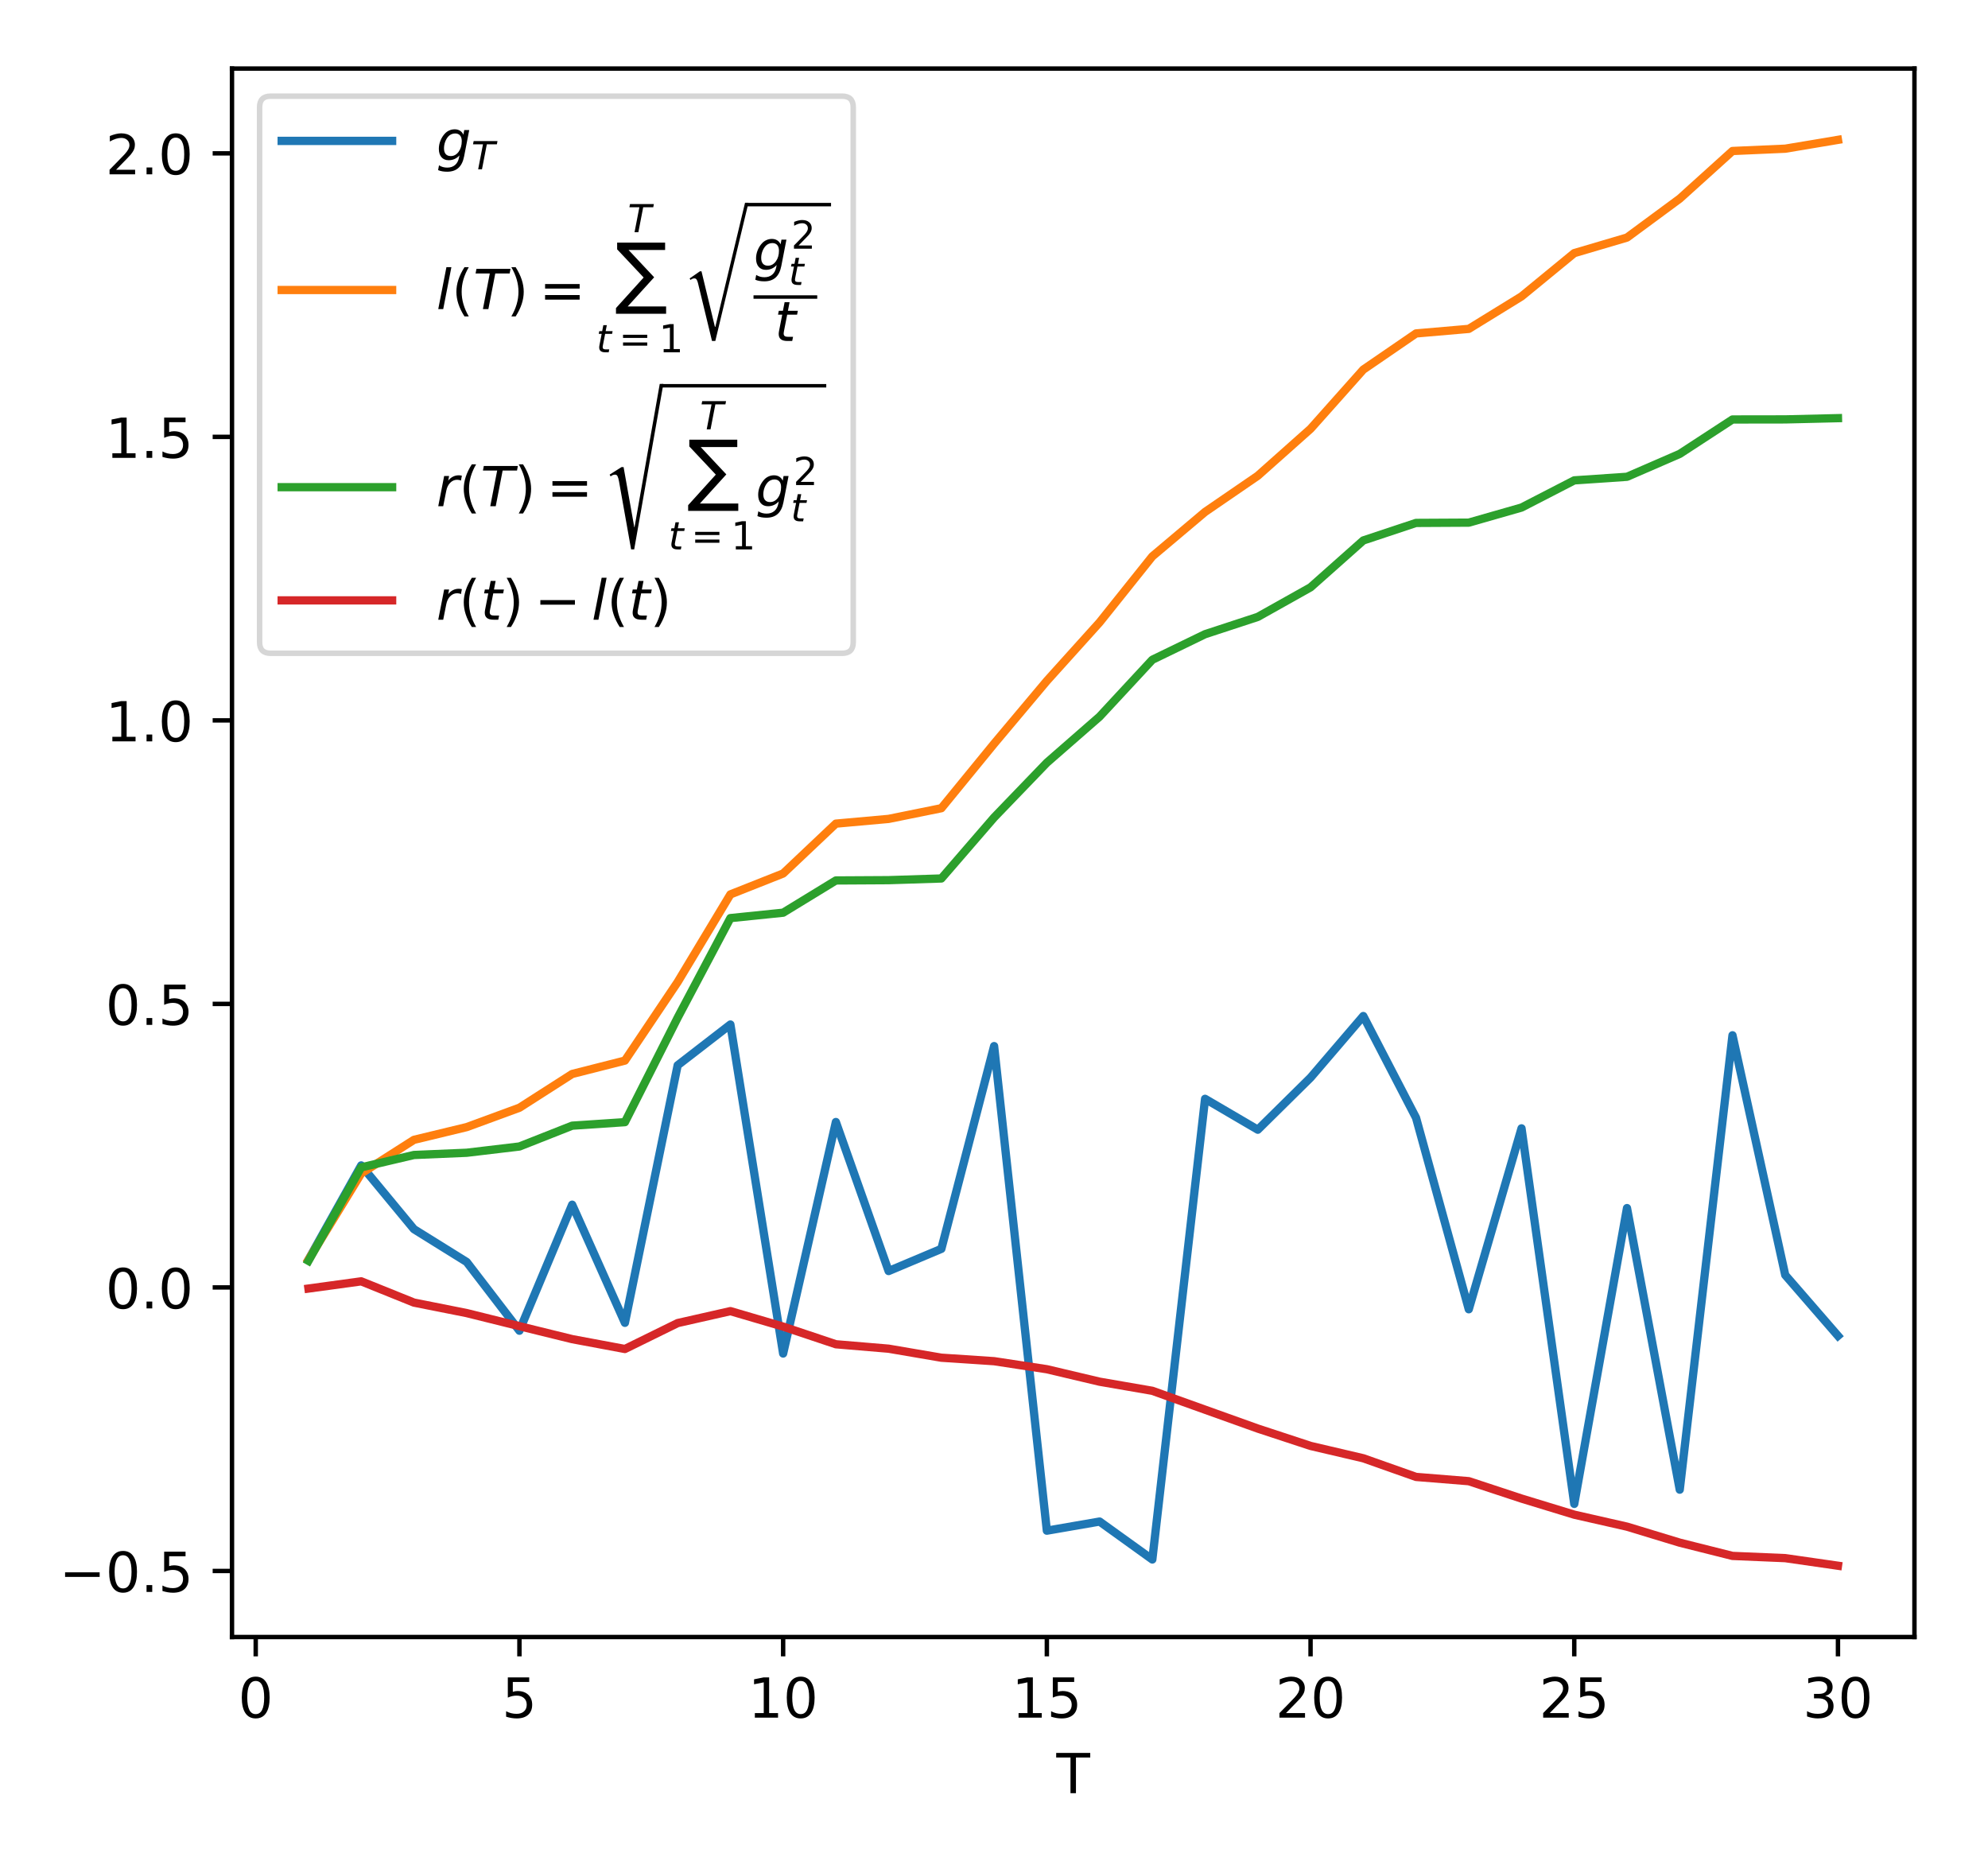
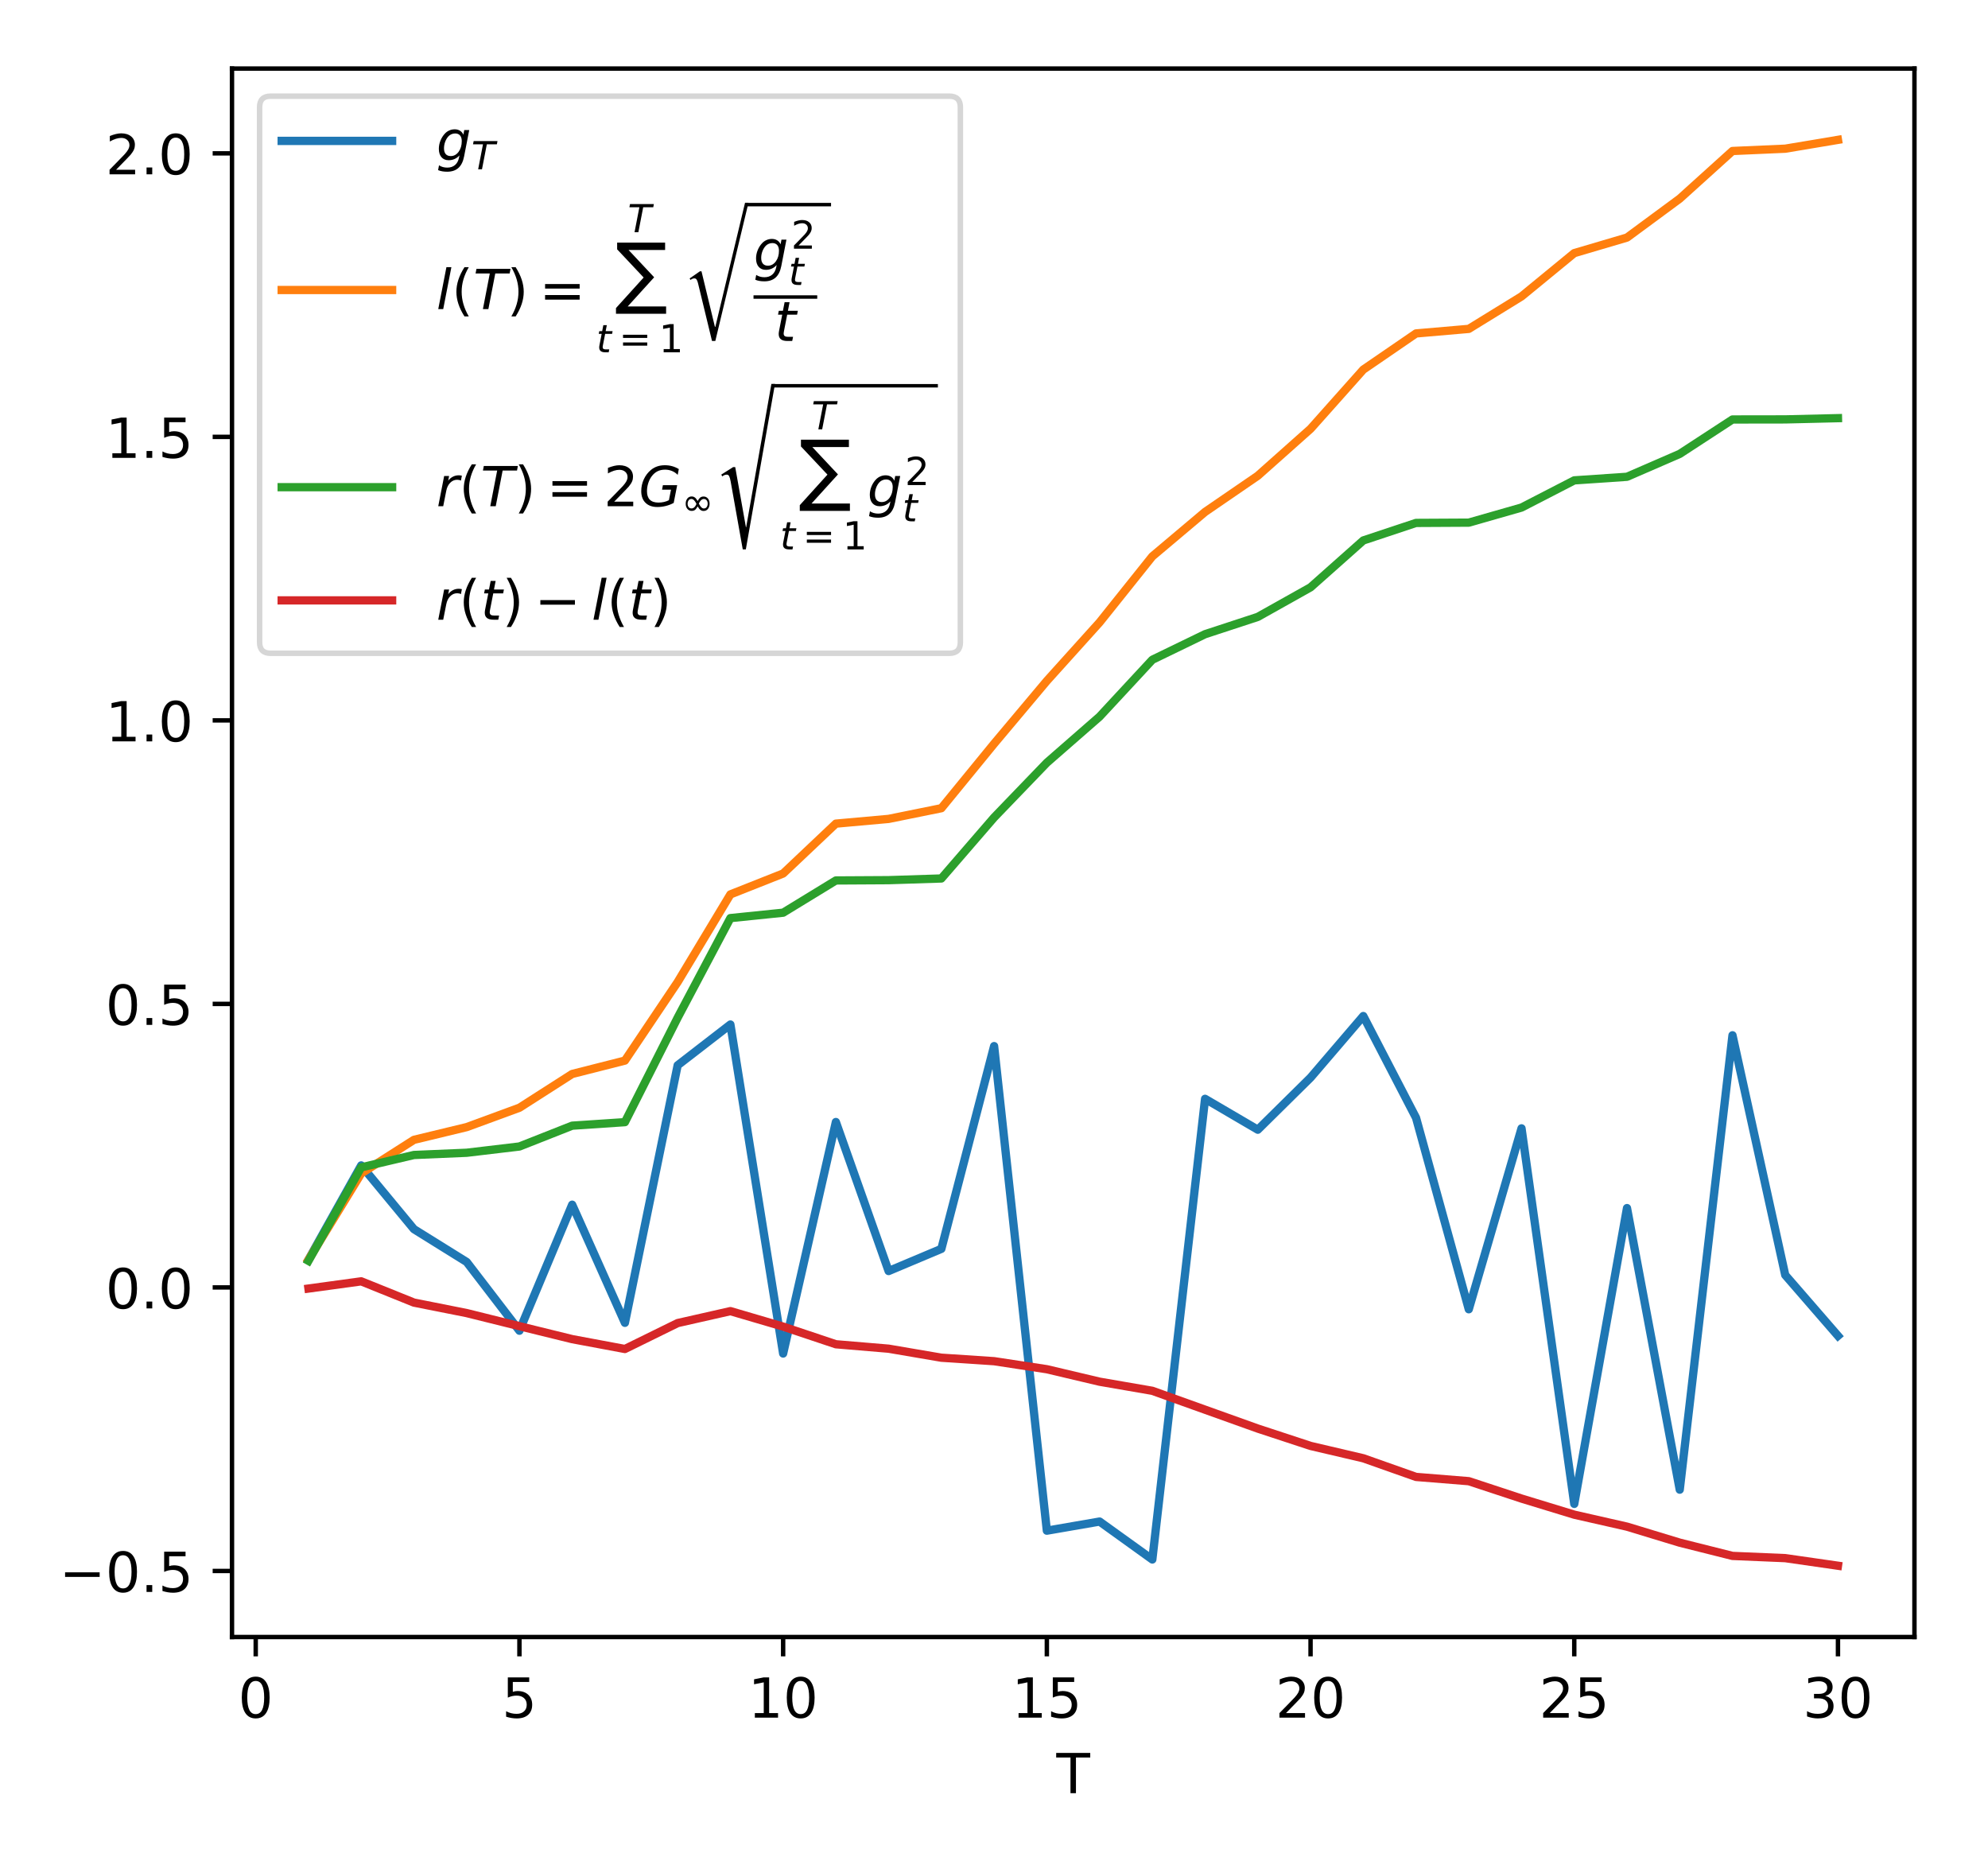
<svg xmlns="http://www.w3.org/2000/svg" xmlns:xlink="http://www.w3.org/1999/xlink" height="335.52pt" version="1.1" viewBox="0 0 360 335.52" width="360pt">
  <defs>
    <style type="text/css">
*{stroke-linecap:butt;stroke-linejoin:round;}
  </style>
  </defs>
  <g id="figure_1">
    <g id="patch_1">
      <path d="M 0 335.52  L 360 335.52  L 360 0  L 0 0  z " style="fill:#ffffff;" />
    </g>
    <g id="axes_1">
      <g id="patch_2">
        <path d="M 42.01 296.413  L 346.68 296.413  L 346.68 12.414  L 42.01 12.414  z " style="fill:#ffffff;" />
      </g>
      <g id="matplotlib.axis_1">
        <g id="xtick_1">
          <g id="line2d_1">
            <defs>
-               <path d="M 0 0  L 0 3.5  " id="m2469b05b66" style="stroke:#000000;stroke-width:0.8;" />
-             </defs>
-             <g>
-               <use style="stroke:#000000;stroke-width:0.8;" x="46.308" xlink:href="#m2469b05b66" y="296.413" />
+               <path d="M 0 0  L 0 3.5  " id="mb5ee2f2167" style="stroke:#000000;stroke-width:0.8;" />
+             </defs>
+             <g>
+               <use style="stroke:#000000;stroke-width:0.8;" x="46.308" xlink:href="#mb5ee2f2167" y="296.413" />
            </g>
          </g>
          <g id="text_1">
            <defs>
              <path d="M 31.781 66.406  Q 24.172 66.406 20.328 58.906  Q 16.5 51.422 16.5 36.375  Q 16.5 21.391 20.328 13.891  Q 24.172 6.391 31.781 6.391  Q 39.453 6.391 43.281 13.891  Q 47.125 21.391 47.125 36.375  Q 47.125 51.422 43.281 58.906  Q 39.453 66.406 31.781 66.406  z M 31.781 74.219  Q 44.047 74.219 50.516 64.516  Q 56.984 54.828 56.984 36.375  Q 56.984 17.969 50.516 8.266  Q 44.047 -1.422 31.781 -1.422  Q 19.531 -1.422 13.062 8.266  Q 6.594 17.969 6.594 36.375  Q 6.594 54.828 13.062 64.516  Q 19.531 74.219 31.781 74.219  z " id="DejaVuSans-48" />
            </defs>
            <g transform="translate(43.1266 311.0117)scale(0.1 -0.1)">
              <use xlink:href="#DejaVuSans-48" />
            </g>
          </g>
        </g>
        <g id="xtick_2">
          <g id="line2d_2">
            <g>
-               <use style="stroke:#000000;stroke-width:0.8;" x="94.062" xlink:href="#m2469b05b66" y="296.413" />
+               <use style="stroke:#000000;stroke-width:0.8;" x="94.062" xlink:href="#mb5ee2f2167" y="296.413" />
            </g>
          </g>
          <g id="text_2">
            <defs>
              <path d="M 10.797 72.906  L 49.516 72.906  L 49.516 64.594  L 19.828 64.594  L 19.828 46.734  Q 21.969 47.469 24.109 47.828  Q 26.266 48.188 28.422 48.188  Q 40.625 48.188 47.75 41.5  Q 54.891 34.812 54.891 23.391  Q 54.891 11.625 47.562 5.094  Q 40.234 -1.422 26.906 -1.422  Q 22.312 -1.422 17.547 -0.641  Q 12.797 0.141 7.719 1.703  L 7.719 11.625  Q 12.109 9.234 16.797 8.062  Q 21.484 6.891 26.703 6.891  Q 35.156 6.891 40.078 11.328  Q 45.016 15.766 45.016 23.391  Q 45.016 31 40.078 35.438  Q 35.156 39.891 26.703 39.891  Q 22.75 39.891 18.812 39.016  Q 14.891 38.141 10.797 36.281  z " id="DejaVuSans-53" />
            </defs>
            <g transform="translate(90.88052 311.0117)scale(0.1 -0.1)">
              <use xlink:href="#DejaVuSans-53" />
            </g>
          </g>
        </g>
        <g id="xtick_3">
          <g id="line2d_3">
            <g>
-               <use style="stroke:#000000;stroke-width:0.8;" x="141.816" xlink:href="#m2469b05b66" y="296.413" />
+               <use style="stroke:#000000;stroke-width:0.8;" x="141.816" xlink:href="#mb5ee2f2167" y="296.413" />
            </g>
          </g>
          <g id="text_3">
            <defs>
              <path d="M 12.406 8.297  L 28.516 8.297  L 28.516 63.922  L 10.984 60.406  L 10.984 69.391  L 28.422 72.906  L 38.281 72.906  L 38.281 8.297  L 54.391 8.297  L 54.391 0  L 12.406 0  z " id="DejaVuSans-49" />
            </defs>
            <g transform="translate(135.4532 311.0117)scale(0.1 -0.1)">
              <use xlink:href="#DejaVuSans-49" />
              <use x="63.623" xlink:href="#DejaVuSans-48" />
            </g>
          </g>
        </g>
        <g id="xtick_4">
          <g id="line2d_4">
            <g>
-               <use style="stroke:#000000;stroke-width:0.8;" x="189.57" xlink:href="#m2469b05b66" y="296.413" />
+               <use style="stroke:#000000;stroke-width:0.8;" x="189.57" xlink:href="#mb5ee2f2167" y="296.413" />
            </g>
          </g>
          <g id="text_4">
            <g transform="translate(183.2071 311.0117)scale(0.1 -0.1)">
              <use xlink:href="#DejaVuSans-49" />
              <use x="63.623" xlink:href="#DejaVuSans-53" />
            </g>
          </g>
        </g>
        <g id="xtick_5">
          <g id="line2d_5">
            <g>
-               <use style="stroke:#000000;stroke-width:0.8;" x="237.324" xlink:href="#m2469b05b66" y="296.413" />
+               <use style="stroke:#000000;stroke-width:0.8;" x="237.324" xlink:href="#mb5ee2f2167" y="296.413" />
            </g>
          </g>
          <g id="text_5">
            <defs>
              <path d="M 19.188 8.297  L 53.609 8.297  L 53.609 0  L 7.328 0  L 7.328 8.297  Q 12.938 14.109 22.625 23.891  Q 32.328 33.688 34.812 36.531  Q 39.547 41.844 41.422 45.531  Q 43.312 49.219 43.312 52.781  Q 43.312 58.594 39.234 62.25  Q 35.156 65.922 28.609 65.922  Q 23.969 65.922 18.812 64.312  Q 13.672 62.703 7.812 59.422  L 7.812 69.391  Q 13.766 71.781 18.938 73  Q 24.125 74.219 28.422 74.219  Q 39.75 74.219 46.484 68.547  Q 53.219 62.891 53.219 53.422  Q 53.219 48.922 51.531 44.891  Q 49.859 40.875 45.406 35.406  Q 44.188 33.984 37.641 27.219  Q 31.109 20.453 19.188 8.297  z " id="DejaVuSans-50" />
            </defs>
            <g transform="translate(230.961 311.0117)scale(0.1 -0.1)">
              <use xlink:href="#DejaVuSans-50" />
              <use x="63.623" xlink:href="#DejaVuSans-48" />
            </g>
          </g>
        </g>
        <g id="xtick_6">
          <g id="line2d_6">
            <g>
-               <use style="stroke:#000000;stroke-width:0.8;" x="285.077" xlink:href="#m2469b05b66" y="296.413" />
+               <use style="stroke:#000000;stroke-width:0.8;" x="285.077" xlink:href="#mb5ee2f2167" y="296.413" />
            </g>
          </g>
          <g id="text_6">
            <g transform="translate(278.7149 311.0117)scale(0.1 -0.1)">
              <use xlink:href="#DejaVuSans-50" />
              <use x="63.623" xlink:href="#DejaVuSans-53" />
            </g>
          </g>
        </g>
        <g id="xtick_7">
          <g id="line2d_7">
            <g>
-               <use style="stroke:#000000;stroke-width:0.8;" x="332.831" xlink:href="#m2469b05b66" y="296.413" />
+               <use style="stroke:#000000;stroke-width:0.8;" x="332.831" xlink:href="#mb5ee2f2167" y="296.413" />
            </g>
          </g>
          <g id="text_7">
            <defs>
              <path d="M 40.578 39.312  Q 47.656 37.797 51.625 33  Q 55.609 28.219 55.609 21.188  Q 55.609 10.406 48.188 4.484  Q 40.766 -1.422 27.094 -1.422  Q 22.516 -1.422 17.656 -0.516  Q 12.797 0.391 7.625 2.203  L 7.625 11.719  Q 11.719 9.328 16.594 8.109  Q 21.484 6.891 26.812 6.891  Q 36.078 6.891 40.938 10.547  Q 45.797 14.203 45.797 21.188  Q 45.797 27.641 41.281 31.266  Q 36.766 34.906 28.719 34.906  L 20.219 34.906  L 20.219 43.016  L 29.109 43.016  Q 36.375 43.016 40.234 45.922  Q 44.094 48.828 44.094 54.297  Q 44.094 59.906 40.109 62.906  Q 36.141 65.922 28.719 65.922  Q 24.656 65.922 20.016 65.031  Q 15.375 64.156 9.812 62.312  L 9.812 71.094  Q 15.438 72.656 20.344 73.438  Q 25.25 74.219 29.594 74.219  Q 40.828 74.219 47.359 69.109  Q 53.906 64.016 53.906 55.328  Q 53.906 49.266 50.438 45.094  Q 46.969 40.922 40.578 39.312  z " id="DejaVuSans-51" />
            </defs>
            <g transform="translate(326.4689 311.0117)scale(0.1 -0.1)">
              <use xlink:href="#DejaVuSans-51" />
              <use x="63.623" xlink:href="#DejaVuSans-48" />
            </g>
          </g>
        </g>
        <g id="text_8">
          <defs>
            <path d="M -0.297 72.906  L 61.375 72.906  L 61.375 64.594  L 35.5 64.594  L 35.5 0  L 25.594 0  L 25.594 64.594  L -0.297 64.594  z " id="DejaVuSans-84" />
          </defs>
          <g transform="translate(191.2911 324.6898)scale(0.1 -0.1)">
            <use xlink:href="#DejaVuSans-84" />
          </g>
        </g>
      </g>
      <g id="matplotlib.axis_2">
        <g id="ytick_1">
          <g id="line2d_8">
            <defs>
-               <path d="M 0 0  L -3.5 0  " id="mfe57fc68f0" style="stroke:#000000;stroke-width:0.8;" />
-             </defs>
-             <g>
-               <use style="stroke:#000000;stroke-width:0.8;" x="42.01" xlink:href="#mfe57fc68f0" y="284.45" />
+               <path d="M 0 0  L -3.5 0  " id="m945aaefe9b" style="stroke:#000000;stroke-width:0.8;" />
+             </defs>
+             <g>
+               <use style="stroke:#000000;stroke-width:0.8;" x="42.01" xlink:href="#m945aaefe9b" y="284.45" />
            </g>
          </g>
          <g id="text_9">
            <defs>
              <path d="M 10.594 35.5  L 73.188 35.5  L 73.188 27.203  L 10.594 27.203  z " id="DejaVuSans-8722" />
              <path d="M 10.688 12.406  L 21 12.406  L 21 0  L 10.688 0  z " id="DejaVuSans-46" />
            </defs>
            <g transform="translate(10.72719 288.2496)scale(0.1 -0.1)">
              <use xlink:href="#DejaVuSans-8722" />
              <use x="83.789" xlink:href="#DejaVuSans-48" />
              <use x="147.412" xlink:href="#DejaVuSans-46" />
              <use x="179.199" xlink:href="#DejaVuSans-53" />
            </g>
          </g>
        </g>
        <g id="ytick_2">
          <g id="line2d_9">
            <g>
-               <use style="stroke:#000000;stroke-width:0.8;" x="42.01" xlink:href="#mfe57fc68f0" y="233.113" />
+               <use style="stroke:#000000;stroke-width:0.8;" x="42.01" xlink:href="#m945aaefe9b" y="233.113" />
            </g>
          </g>
          <g id="text_10">
            <g transform="translate(19.10687 236.9126)scale(0.1 -0.1)">
              <use xlink:href="#DejaVuSans-48" />
              <use x="63.623" xlink:href="#DejaVuSans-46" />
              <use x="95.41" xlink:href="#DejaVuSans-48" />
            </g>
          </g>
        </g>
        <g id="ytick_3">
          <g id="line2d_10">
            <g>
-               <use style="stroke:#000000;stroke-width:0.8;" x="42.01" xlink:href="#mfe57fc68f0" y="181.776" />
+               <use style="stroke:#000000;stroke-width:0.8;" x="42.01" xlink:href="#m945aaefe9b" y="181.776" />
            </g>
          </g>
          <g id="text_11">
            <g transform="translate(19.10687 185.5757)scale(0.1 -0.1)">
              <use xlink:href="#DejaVuSans-48" />
              <use x="63.623" xlink:href="#DejaVuSans-46" />
              <use x="95.41" xlink:href="#DejaVuSans-53" />
            </g>
          </g>
        </g>
        <g id="ytick_4">
          <g id="line2d_11">
            <g>
-               <use style="stroke:#000000;stroke-width:0.8;" x="42.01" xlink:href="#mfe57fc68f0" y="130.44" />
+               <use style="stroke:#000000;stroke-width:0.8;" x="42.01" xlink:href="#m945aaefe9b" y="130.44" />
            </g>
          </g>
          <g id="text_12">
            <g transform="translate(19.10687 134.2387)scale(0.1 -0.1)">
              <use xlink:href="#DejaVuSans-49" />
              <use x="63.623" xlink:href="#DejaVuSans-46" />
              <use x="95.41" xlink:href="#DejaVuSans-48" />
            </g>
          </g>
        </g>
        <g id="ytick_5">
          <g id="line2d_12">
            <g>
-               <use style="stroke:#000000;stroke-width:0.8;" x="42.01" xlink:href="#mfe57fc68f0" y="79.103" />
+               <use style="stroke:#000000;stroke-width:0.8;" x="42.01" xlink:href="#m945aaefe9b" y="79.103" />
            </g>
          </g>
          <g id="text_13">
            <g transform="translate(19.10687 82.9018)scale(0.1 -0.1)">
              <use xlink:href="#DejaVuSans-49" />
              <use x="63.623" xlink:href="#DejaVuSans-46" />
              <use x="95.41" xlink:href="#DejaVuSans-53" />
            </g>
          </g>
        </g>
        <g id="ytick_6">
          <g id="line2d_13">
            <g>
-               <use style="stroke:#000000;stroke-width:0.8;" x="42.01" xlink:href="#mfe57fc68f0" y="27.766" />
+               <use style="stroke:#000000;stroke-width:0.8;" x="42.01" xlink:href="#m945aaefe9b" y="27.766" />
            </g>
          </g>
          <g id="text_14">
            <g transform="translate(19.10687 31.56486)scale(0.1 -0.1)">
              <use xlink:href="#DejaVuSans-50" />
              <use x="63.623" xlink:href="#DejaVuSans-46" />
              <use x="95.41" xlink:href="#DejaVuSans-48" />
            </g>
          </g>
        </g>
      </g>
      <g id="line2d_14">
-         <path clip-path="url(#p8deb90b012)" d="M 55.859 228.102  L 65.409 211.019  L 74.96 222.562  L 84.511 228.505  L 94.062 240.952  L 103.613 218.134  L 113.163 239.522  L 122.714 192.889  L 132.265 185.507  L 141.816 245.081  L 151.366 203.161  L 160.917 230.147  L 170.468 226.127  L 180.019 189.416  L 189.57 277.157  L 199.12 275.504  L 208.671 282.374  L 218.222 198.962  L 227.773 204.554  L 237.324 195.123  L 246.874 183.972  L 256.425 202.398  L 265.976 237.068  L 275.527 204.31  L 285.077 272.307  L 294.628 218.747  L 304.179 269.732  L 313.73 187.458  L 323.281 230.87  L 332.831 241.875  " style="fill:none;stroke:#1f77b4;stroke-linecap:square;stroke-width:1.5;" />
+         <path clip-path="url(#pe8208b4ef3)" d="M 55.859 228.102  L 65.409 211.019  L 74.96 222.562  L 84.511 228.505  L 94.062 240.952  L 103.613 218.134  L 113.163 239.522  L 122.714 192.889  L 132.265 185.507  L 141.816 245.081  L 151.366 203.161  L 160.917 230.147  L 170.468 226.127  L 180.019 189.416  L 189.57 277.157  L 199.12 275.504  L 208.671 282.374  L 218.222 198.962  L 227.773 204.554  L 237.324 195.123  L 246.874 183.972  L 256.425 202.398  L 265.976 237.068  L 275.527 204.31  L 285.077 272.307  L 294.628 218.747  L 304.179 269.732  L 313.73 187.458  L 323.281 230.87  L 332.831 241.875  " style="fill:none;stroke:#1f77b4;stroke-linecap:square;stroke-width:1.5;" />
      </g>
      <g id="line2d_15">
-         <path clip-path="url(#p8deb90b012)" d="M 55.859 228.102  L 65.409 212.478  L 74.96 206.387  L 84.511 204.083  L 94.062 200.577  L 103.613 194.462  L 113.163 192.04  L 122.714 177.818  L 132.265 161.949  L 141.816 158.165  L 151.366 149.134  L 160.917 148.277  L 170.468 146.34  L 180.019 134.661  L 189.57 123.289  L 199.12 112.691  L 208.671 100.744  L 218.222 92.694  L 227.773 86.142  L 237.324 77.647  L 246.874 66.924  L 256.425 60.375  L 265.976 59.55  L 275.527 53.671  L 285.077 45.832  L 294.628 43.015  L 304.179 35.968  L 313.73 27.34  L 323.281 26.923  L 332.831 25.323  " style="fill:none;stroke:#ff7f0e;stroke-linecap:square;stroke-width:1.5;" />
+         <path clip-path="url(#pe8208b4ef3)" d="M 55.859 228.102  L 65.409 212.478  L 74.96 206.387  L 84.511 204.083  L 94.062 200.577  L 103.613 194.462  L 113.163 192.04  L 122.714 177.818  L 132.265 161.949  L 141.816 158.165  L 151.366 149.134  L 160.917 148.277  L 170.468 146.34  L 180.019 134.661  L 189.57 123.289  L 199.12 112.691  L 208.671 100.744  L 218.222 92.694  L 227.773 86.142  L 237.324 77.647  L 246.874 66.924  L 256.425 60.375  L 265.976 59.55  L 275.527 53.671  L 285.077 45.832  L 294.628 43.015  L 304.179 35.968  L 313.73 27.34  L 323.281 26.923  L 332.831 25.323  " style="fill:none;stroke:#ff7f0e;stroke-linecap:square;stroke-width:1.5;" />
      </g>
      <g id="line2d_16">
-         <path clip-path="url(#p8deb90b012)" d="M 55.859 228.304  L 65.409 211.374  L 74.96 209.132  L 84.511 208.728  L 94.062 207.594  L 103.613 203.824  L 113.163 203.186  L 122.714 184.272  L 132.265 166.239  L 141.816 165.26  L 151.366 159.424  L 160.917 159.369  L 170.468 159.065  L 180.019 148.017  L 189.57 138.1  L 199.12 129.759  L 208.671 119.463  L 218.222 114.832  L 227.773 111.699  L 237.324 106.345  L 246.874 97.859  L 256.425 94.684  L 265.976 94.632  L 275.527 91.901  L 285.077 86.979  L 294.628 86.33  L 304.179 82.183  L 313.73 75.954  L 323.281 75.939  L 332.831 75.714  " style="fill:none;stroke:#2ca02c;stroke-linecap:square;stroke-width:1.5;" />
+         <path clip-path="url(#pe8208b4ef3)" d="M 55.859 228.304  L 65.409 211.374  L 74.96 209.132  L 84.511 208.728  L 94.062 207.594  L 103.613 203.824  L 113.163 203.186  L 122.714 184.272  L 132.265 166.239  L 141.816 165.26  L 151.366 159.424  L 160.917 159.369  L 170.468 159.065  L 180.019 148.017  L 189.57 138.1  L 199.12 129.759  L 208.671 119.463  L 218.222 114.832  L 227.773 111.699  L 237.324 106.345  L 246.874 97.859  L 256.425 94.684  L 265.976 94.632  L 275.527 91.901  L 285.077 86.979  L 294.628 86.33  L 304.179 82.183  L 313.73 75.954  L 323.281 75.939  L 332.831 75.714  " style="fill:none;stroke:#2ca02c;stroke-linecap:square;stroke-width:1.5;" />
      </g>
      <g id="line2d_17">
-         <path clip-path="url(#p8deb90b012)" d="M 55.859 233.316  L 65.409 232.009  L 74.96 235.859  L 84.511 237.758  L 94.062 240.13  L 103.613 242.476  L 113.163 244.26  L 122.714 239.567  L 132.265 237.403  L 141.816 240.208  L 151.366 243.403  L 160.917 244.205  L 170.468 245.838  L 180.019 246.469  L 189.57 247.924  L 199.12 250.181  L 208.671 251.832  L 218.222 255.252  L 227.773 258.67  L 237.324 261.811  L 246.874 264.048  L 256.425 267.423  L 265.976 268.195  L 275.527 271.344  L 285.077 274.26  L 294.628 276.429  L 304.179 279.329  L 313.73 281.727  L 323.281 282.129  L 332.831 283.504  " style="fill:none;stroke:#d62728;stroke-linecap:square;stroke-width:1.5;" />
+         <path clip-path="url(#pe8208b4ef3)" d="M 55.859 233.316  L 65.409 232.009  L 74.96 235.859  L 84.511 237.758  L 94.062 240.13  L 103.613 242.476  L 113.163 244.26  L 122.714 239.567  L 132.265 237.403  L 141.816 240.208  L 151.366 243.403  L 160.917 244.205  L 170.468 245.838  L 180.019 246.469  L 189.57 247.924  L 199.12 250.181  L 208.671 251.832  L 218.222 255.252  L 227.773 258.67  L 237.324 261.811  L 246.874 264.048  L 256.425 267.423  L 265.976 268.195  L 275.527 271.344  L 285.077 274.26  L 294.628 276.429  L 304.179 279.329  L 313.73 281.727  L 323.281 282.129  L 332.831 283.504  " style="fill:none;stroke:#d62728;stroke-linecap:square;stroke-width:1.5;" />
      </g>
      <g id="patch_3">
        <path d="M 42.01 296.413  L 42.01 12.414  " style="fill:none;stroke:#000000;stroke-linecap:square;stroke-linejoin:miter;stroke-width:0.8;" />
      </g>
      <g id="patch_4">
        <path d="M 346.68 296.413  L 346.68 12.414  " style="fill:none;stroke:#000000;stroke-linecap:square;stroke-linejoin:miter;stroke-width:0.8;" />
      </g>
      <g id="patch_5">
        <path d="M 42.01 296.413  L 346.68 296.413  " style="fill:none;stroke:#000000;stroke-linecap:square;stroke-linejoin:miter;stroke-width:0.8;" />
      </g>
      <g id="patch_6">
        <path d="M 42.01 12.414  L 346.68 12.414  " style="fill:none;stroke:#000000;stroke-linecap:square;stroke-linejoin:miter;stroke-width:0.8;" />
      </g>
      <g id="legend_1">
        <g id="patch_7">
-           <path d="M 49.01 118.291  L 152.51 118.291  Q 154.51 118.291 154.51 116.291  L 154.51 19.414  Q 154.51 17.414 152.51 17.414  L 49.01 17.414  Q 47.01 17.414 47.01 19.414  L 47.01 116.291  Q 47.01 118.291 49.01 118.291  z " style="fill:#ffffff;opacity:0.8;stroke:#cccccc;stroke-linejoin:miter;" />
+           <path d="M 49.01 118.291  L 171.91 118.291  Q 173.91 118.291 173.91 116.291  L 173.91 19.414  Q 173.91 17.414 171.91 17.414  L 49.01 17.414  Q 47.01 17.414 47.01 19.414  L 47.01 116.291  Q 47.01 118.291 49.01 118.291  z " style="fill:#ffffff;opacity:0.8;stroke:#cccccc;stroke-linejoin:miter;" />
        </g>
        <g id="line2d_18">
          <path d="M 51.01 25.513  L 71.01 25.513  " style="fill:none;stroke:#1f77b4;stroke-linecap:square;stroke-width:1.5;" />
        </g>
        <g id="line2d_19" />
        <g id="text_15">
          <defs>
            <path d="M 59.625 54.688  L 50.297 6.781  Q 47.609 -7.125 40.016 -13.953  Q 32.422 -20.797 19.578 -20.797  Q 14.844 -20.797 10.781 -20.094  Q 6.734 -19.391 3.219 -17.922  L 4.891 -9.188  Q 8.203 -11.328 11.906 -12.344  Q 15.625 -13.375 19.828 -13.375  Q 28.375 -13.375 33.859 -8.703  Q 39.359 -4.047 41.109 4.688  L 41.891 8.797  Q 38.141 4.5 33.156 2.25  Q 28.172 0 22.406 0  Q 14.109 0 9.344 5.484  Q 4.594 10.984 4.594 20.609  Q 4.594 28.172 7.469 35.422  Q 10.359 42.672 15.578 48.297  Q 19.047 52 23.656 54  Q 28.266 56 33.297 56  Q 38.812 56 42.906 53.438  Q 47.016 50.875 49.031 46.188  L 50.594 54.688  z M 46.094 34.625  Q 46.094 41.266 42.969 44.875  Q 39.844 48.484 34.078 48.484  Q 30.516 48.484 27.297 47.062  Q 24.078 45.656 21.781 43.109  Q 18.062 38.922 15.984 33.234  Q 13.922 27.547 13.922 21.484  Q 13.922 14.75 17.062 11.125  Q 20.219 7.516 26.125 7.516  Q 34.672 7.516 40.375 15.25  Q 46.094 23 46.094 34.625  z " id="DejaVuSans-Oblique-103" />
            <path d="M 5.906 72.906  L 67.578 72.906  L 66.016 64.594  L 39.984 64.594  L 27.484 0  L 17.578 0  L 30.078 64.594  L 4.297 64.594  z " id="DejaVuSans-Oblique-84" />
          </defs>
          <g transform="translate(79.01 29.01268)scale(0.1 -0.1)">
            <use xlink:href="#DejaVuSans-Oblique-103" />
            <use transform="translate(63.47656 -16.40625)scale(0.7)" xlink:href="#DejaVuSans-Oblique-84" />
          </g>
        </g>
        <g id="line2d_20">
          <path d="M 51.01 52.513  L 71.01 52.513  " style="fill:none;stroke:#ff7f0e;stroke-linecap:square;stroke-width:1.5;" />
        </g>
        <g id="line2d_21" />
        <g id="text_16">
          <defs>
            <path d="M 18.312 75.984  L 27.297 75.984  L 12.5 0  L 3.516 0  z " id="DejaVuSans-Oblique-108" />
            <path d="M 31 75.875  Q 24.469 64.656 21.281 53.656  Q 18.109 42.672 18.109 31.391  Q 18.109 20.125 21.312 9.062  Q 24.516 -2 31 -13.188  L 23.188 -13.188  Q 15.875 -1.703 12.234 9.375  Q 8.594 20.453 8.594 31.391  Q 8.594 42.281 12.203 53.312  Q 15.828 64.359 23.188 75.875  z " id="DejaVuSans-40" />
            <path d="M 8.016 75.875  L 15.828 75.875  Q 23.141 64.359 26.781 53.312  Q 30.422 42.281 30.422 31.391  Q 30.422 20.453 26.781 9.375  Q 23.141 -1.703 15.828 -13.188  L 8.016 -13.188  Q 14.5 -2 17.703 9.062  Q 20.906 20.125 20.906 31.391  Q 20.906 42.672 17.703 53.656  Q 14.5 64.656 8.016 75.875  z " id="DejaVuSans-41" />
            <path d="M 10.594 45.406  L 73.188 45.406  L 73.188 37.203  L 10.594 37.203  z M 10.594 25.484  L 73.188 25.484  L 73.188 17.188  L 10.594 17.188  z " id="DejaVuSans-61" />
            <path d="M 3.812 101.703  L 90.672 101.703  L 90.672 88.375  L 24.469 88.375  L 70.844 38.875  L 22.953 -13.875  L 92.484 -13.875  L 92.484 -27.156  L 1.703 -27.156  L 1.703 -16.844  L 51.812 38.484  L 3.812 89.5  z " id="DejaVuSansDisplay-8721" />
            <path d="M 42.281 54.688  L 40.922 47.703  L 23 47.703  L 17.188 18.016  Q 16.891 16.359 16.75 15.234  Q 16.609 14.109 16.609 13.484  Q 16.609 10.359 18.484 8.938  Q 20.359 7.516 24.516 7.516  L 33.594 7.516  L 32.078 0  L 23.484 0  Q 15.484 0 11.547 3.125  Q 7.625 6.25 7.625 12.594  Q 7.625 13.719 7.766 15.062  Q 7.906 16.406 8.203 18.016  L 14.016 47.703  L 6.391 47.703  L 7.812 54.688  L 15.281 54.688  L 18.312 70.219  L 27.297 70.219  L 24.312 54.688  z " id="DejaVuSans-Oblique-116" />
            <path d="M 115.703 205.594  L 56.703 -40.406  L 50.797 -40.406  L 25.797 62.797  Q 24.797 66.797 23.391 68.891  Q 22 71 19.406 71  Q 16.094 71 12.5 68.203  L 11 70.906  L 29.297 83.594  L 32.094 83.594  L 56 -15.297  L 56.703 -15.297  L 109.594 205.594  z " id="STIXSizeTwoSym-Regular-8730" />
          </defs>
          <g transform="translate(79.01 56.01268)scale(0.1 -0.1)">
            <use transform="translate(0 0.40625)" xlink:href="#DejaVuSans-Oblique-108" />
            <use transform="translate(27.7832 0.40625)" xlink:href="#DejaVuSans-40" />
            <use transform="translate(66.79688 0.40625)" xlink:href="#DejaVuSans-Oblique-84" />
            <use transform="translate(127.8809 0.40625)" xlink:href="#DejaVuSans-41" />
            <use transform="translate(186.377 0.40625)" xlink:href="#DejaVuSans-61" />
            <use transform="translate(346.6484 139.6094)scale(0.7)" xlink:href="#DejaVuSans-Oblique-84" />
            <use transform="translate(323.6484 19.15625)" xlink:href="#DejaVuSansDisplay-8721" />
            <use transform="translate(289.6484 -77.78437)scale(0.7)" xlink:href="#DejaVuSans-Oblique-116" />
            <use transform="translate(330.7324 -77.78437)scale(0.7)" xlink:href="#DejaVuSans-61" />
            <use transform="translate(403.0225 -77.78437)scale(0.7)" xlink:href="#DejaVuSans-49" />
            <use transform="translate(447.5586 -16.17188)scale(1.017467)" xlink:href="#STIXSizeTwoSym-Regular-8730" />
            <use transform="translate(574.408 71.51562)" xlink:href="#DejaVuSans-Oblique-103" />
            <use transform="translate(642.5345 109.7969)scale(0.7)" xlink:href="#DejaVuSans-50" />
            <use transform="translate(637.8846 44.17188)scale(0.7)" xlink:href="#DejaVuSans-Oblique-116" />
            <use transform="translate(612.408 -57.29688)" xlink:href="#DejaVuSans-Oblique-116" />
            <path d="M 561.908 186.5  L 561.908 192.75  L 714.805 192.75  L 714.805 186.5  L 561.908 186.5  z " />
            <path d="M 574.408 19.172  L 574.408 25.422  L 689.805 25.422  L 689.805 19.172  L 574.408 19.172  z " />
          </g>
        </g>
        <g id="line2d_22">
          <path d="M 51.01 88.213  L 71.01 88.213  " style="fill:none;stroke:#2ca02c;stroke-linecap:square;stroke-width:1.5;" />
        </g>
        <g id="line2d_23" />
        <g id="text_17">
          <defs>
            <path d="M 44.578 46.391  Q 43.219 47.125 41.453 47.516  Q 39.703 47.906 37.703 47.906  Q 30.516 47.906 25.141 42.453  Q 19.781 37.016 18.016 27.875  L 12.5 0  L 3.516 0  L 14.203 54.688  L 23.188 54.688  L 21.484 46.188  Q 25.047 50.922 30 53.453  Q 34.969 56 40.578 56  Q 42.047 56 43.453 55.828  Q 44.875 55.672 46.297 55.281  z " id="DejaVuSans-Oblique-114" />
+             <path d="M 54.594 10.891  L 58.406 29.984  L 42.188 29.984  L 43.703 38.094  L 69.578 38.094  L 63.281 6  Q 56.781 2.438 49.109 0.5  Q 41.453 -1.422 33.688 -1.422  Q 19.969 -1.422 12.234 6.188  Q 4.5 13.812 4.5 27.391  Q 4.5 38.672 9.203 48.844  Q 13.922 59.031 22.219 65.828  Q 27.438 70.062 33.641 72.141  Q 39.844 74.219 47.406 74.219  Q 54.25 74.219 60.516 72.484  Q 66.797 70.75 72.516 67.281  L 70.516 56.781  Q 66.109 61.375 60.203 63.797  Q 54.297 66.219 47.609 66.219  Q 39.844 66.219 33.938 63.25  Q 28.031 60.297 23.391 54.109  Q 19.438 48.828 17.156 41.672  Q 14.891 34.516 14.891 27.094  Q 14.891 16.891 20.109 11.734  Q 25.344 6.594 35.688 6.594  Q 40.875 6.594 45.703 7.688  Q 50.531 8.797 54.594 10.891  z " id="DejaVuSans-Oblique-71" />
+             <path d="M 45.562 17.047  Q 44.047 18.797 41.656 22.906  Q 38.375 17.047 35.5 14.453  Q 31.891 11.328 26.266 11.328  Q 19.672 11.328 15.328 16.266  Q 10.75 21.438 10.75 29.984  Q 10.75 38.188 15.328 43.75  Q 19.438 48.688 26.375 48.688  Q 29.938 48.688 32.562 47.219  Q 35.641 45.609 37.75 42.828  Q 39.703 40.328 41.656 36.969  Q 44.922 42.828 47.797 45.406  Q 51.422 48.531 57.031 48.531  Q 63.625 48.531 67.969 43.609  Q 72.562 38.422 72.562 29.891  Q 72.562 21.688 67.969 16.109  Q 63.875 11.188 56.938 11.188  Q 53.375 11.188 50.734 12.641  Q 48.094 13.969 45.562 17.047  z M 25.734 17.719  Q 33.797 17.719 38.625 29.438  Q 32.422 42.234 25.734 42.234  Q 20.844 42.234 18.359 38.719  Q 15.672 34.969 15.672 29.984  Q 15.672 24.516 18.359 21.141  Q 21.094 17.719 25.734 17.719  z M 57.562 42.141  Q 50.297 42.141 44.672 30.422  Q 50.828 17.625 57.562 17.625  Q 62.453 17.625 64.938 21.141  Q 67.625 24.906 67.625 29.891  Q 67.625 35.359 64.938 38.719  Q 62.203 42.141 57.562 42.141  z " id="DejaVuSans-8734" />
            <path d="M 111 256.5  L 56.797 -51  L 51.094 -51  L 28.594 75.406  Q 27.406 81.906 25.906 84.906  Q 24.406 87.906 21.5 87.906  Q 16.906 87.906 13 84.594  L 11.203 88  L 33.203 101.906  L 37.094 101.906  L 57 -9.906  L 57.406 -9.906  L 104.297 256.5  z " id="STIXSizeThreeSym-Regular-8730" />
          </defs>
          <g transform="translate(79.01 91.71268)scale(0.1 -0.1)">
            <use transform="translate(0 0.51875)" xlink:href="#DejaVuSans-Oblique-114" />
            <use transform="translate(41.11328 0.51875)" xlink:href="#DejaVuSans-40" />
            <use transform="translate(80.12695 0.51875)" xlink:href="#DejaVuSans-Oblique-84" />
            <use transform="translate(141.2109 0.51875)" xlink:href="#DejaVuSans-41" />
            <use transform="translate(199.707 0.51875)" xlink:href="#DejaVuSans-61" />
-             <use transform="translate(302.9785 -27.96875)scale(0.974563)" xlink:href="#STIXSizeThreeSym-Regular-8730" />
-             <use transform="translate(477.3381 139.7156)scale(0.7)" xlink:href="#DejaVuSans-Oblique-84" />
-             <use transform="translate(454.3381 19.2625)" xlink:href="#DejaVuSansDisplay-8721" />
-             <use transform="translate(420.3381 -77.67812)scale(0.7)" xlink:href="#DejaVuSans-Oblique-116" />
-             <use transform="translate(461.422 -77.67812)scale(0.7)" xlink:href="#DejaVuSans-61" />
-             <use transform="translate(533.7121 -77.67812)scale(0.7)" xlink:href="#DejaVuSans-49" />
-             <use transform="translate(578.2482 0.5125)" xlink:href="#DejaVuSans-Oblique-103" />
-             <use transform="translate(646.3747 38.79375)scale(0.7)" xlink:href="#DejaVuSans-50" />
-             <use transform="translate(641.7248 -26.83125)scale(0.7)" xlink:href="#DejaVuSans-Oblique-116" />
-             <path d="M 407.838 215.5  L 407.838 221.75  L 706.145 221.75  L 706.145 215.5  L 407.838 215.5  z " />
+             <use transform="translate(302.9785 0.51875)" xlink:href="#DejaVuSans-50" />
+             <use transform="translate(366.6016 0.51875)" xlink:href="#DejaVuSans-Oblique-71" />
+             <use transform="translate(444.0918 -15.8875)scale(0.7)" xlink:href="#DejaVuSans-8734" />
+             <use transform="translate(505.1367 -27.96875)scale(0.974563)" xlink:href="#STIXSizeThreeSym-Regular-8730" />
+             <use transform="translate(679.4963 139.7156)scale(0.7)" xlink:href="#DejaVuSans-Oblique-84" />
+             <use transform="translate(656.4963 19.2625)" xlink:href="#DejaVuSansDisplay-8721" />
+             <use transform="translate(622.4963 -77.67812)scale(0.7)" xlink:href="#DejaVuSans-Oblique-116" />
+             <use transform="translate(663.5802 -77.67812)scale(0.7)" xlink:href="#DejaVuSans-61" />
+             <use transform="translate(735.8703 -77.67812)scale(0.7)" xlink:href="#DejaVuSans-49" />
+             <use transform="translate(780.4064 0.5125)" xlink:href="#DejaVuSans-Oblique-103" />
+             <use transform="translate(848.5329 38.79375)scale(0.7)" xlink:href="#DejaVuSans-50" />
+             <use transform="translate(843.883 -26.83125)scale(0.7)" xlink:href="#DejaVuSans-Oblique-116" />
+             <path d="M 609.996 215.5  L 609.996 221.75  L 908.303 221.75  L 908.303 215.5  L 609.996 215.5  z " />
          </g>
        </g>
        <g id="line2d_24">
          <path d="M 51.01 108.711  L 71.01 108.711  " style="fill:none;stroke:#d62728;stroke-linecap:square;stroke-width:1.5;" />
        </g>
        <g id="line2d_25" />
        <g id="text_18">
          <g transform="translate(79.01 112.2111)scale(0.1 -0.1)">
            <use transform="translate(0 0.015625)" xlink:href="#DejaVuSans-Oblique-114" />
            <use transform="translate(41.11328 0.015625)" xlink:href="#DejaVuSans-40" />
            <use transform="translate(80.12695 0.015625)" xlink:href="#DejaVuSans-Oblique-116" />
            <use transform="translate(119.3359 0.015625)" xlink:href="#DejaVuSans-41" />
            <use transform="translate(177.832 0.015625)" xlink:href="#DejaVuSans-8722" />
            <use transform="translate(281.1035 0.015625)" xlink:href="#DejaVuSans-Oblique-108" />
            <use transform="translate(308.8867 0.015625)" xlink:href="#DejaVuSans-40" />
            <use transform="translate(347.9004 0.015625)" xlink:href="#DejaVuSans-Oblique-116" />
            <use transform="translate(387.1094 0.015625)" xlink:href="#DejaVuSans-41" />
          </g>
        </g>
      </g>
    </g>
  </g>
  <defs>
-     <clipPath id="p8deb90b012">
+     <clipPath id="pe8208b4ef3">
      <rect height="283.999" width="304.67" x="42.01" y="12.414" />
    </clipPath>
  </defs>
</svg>
